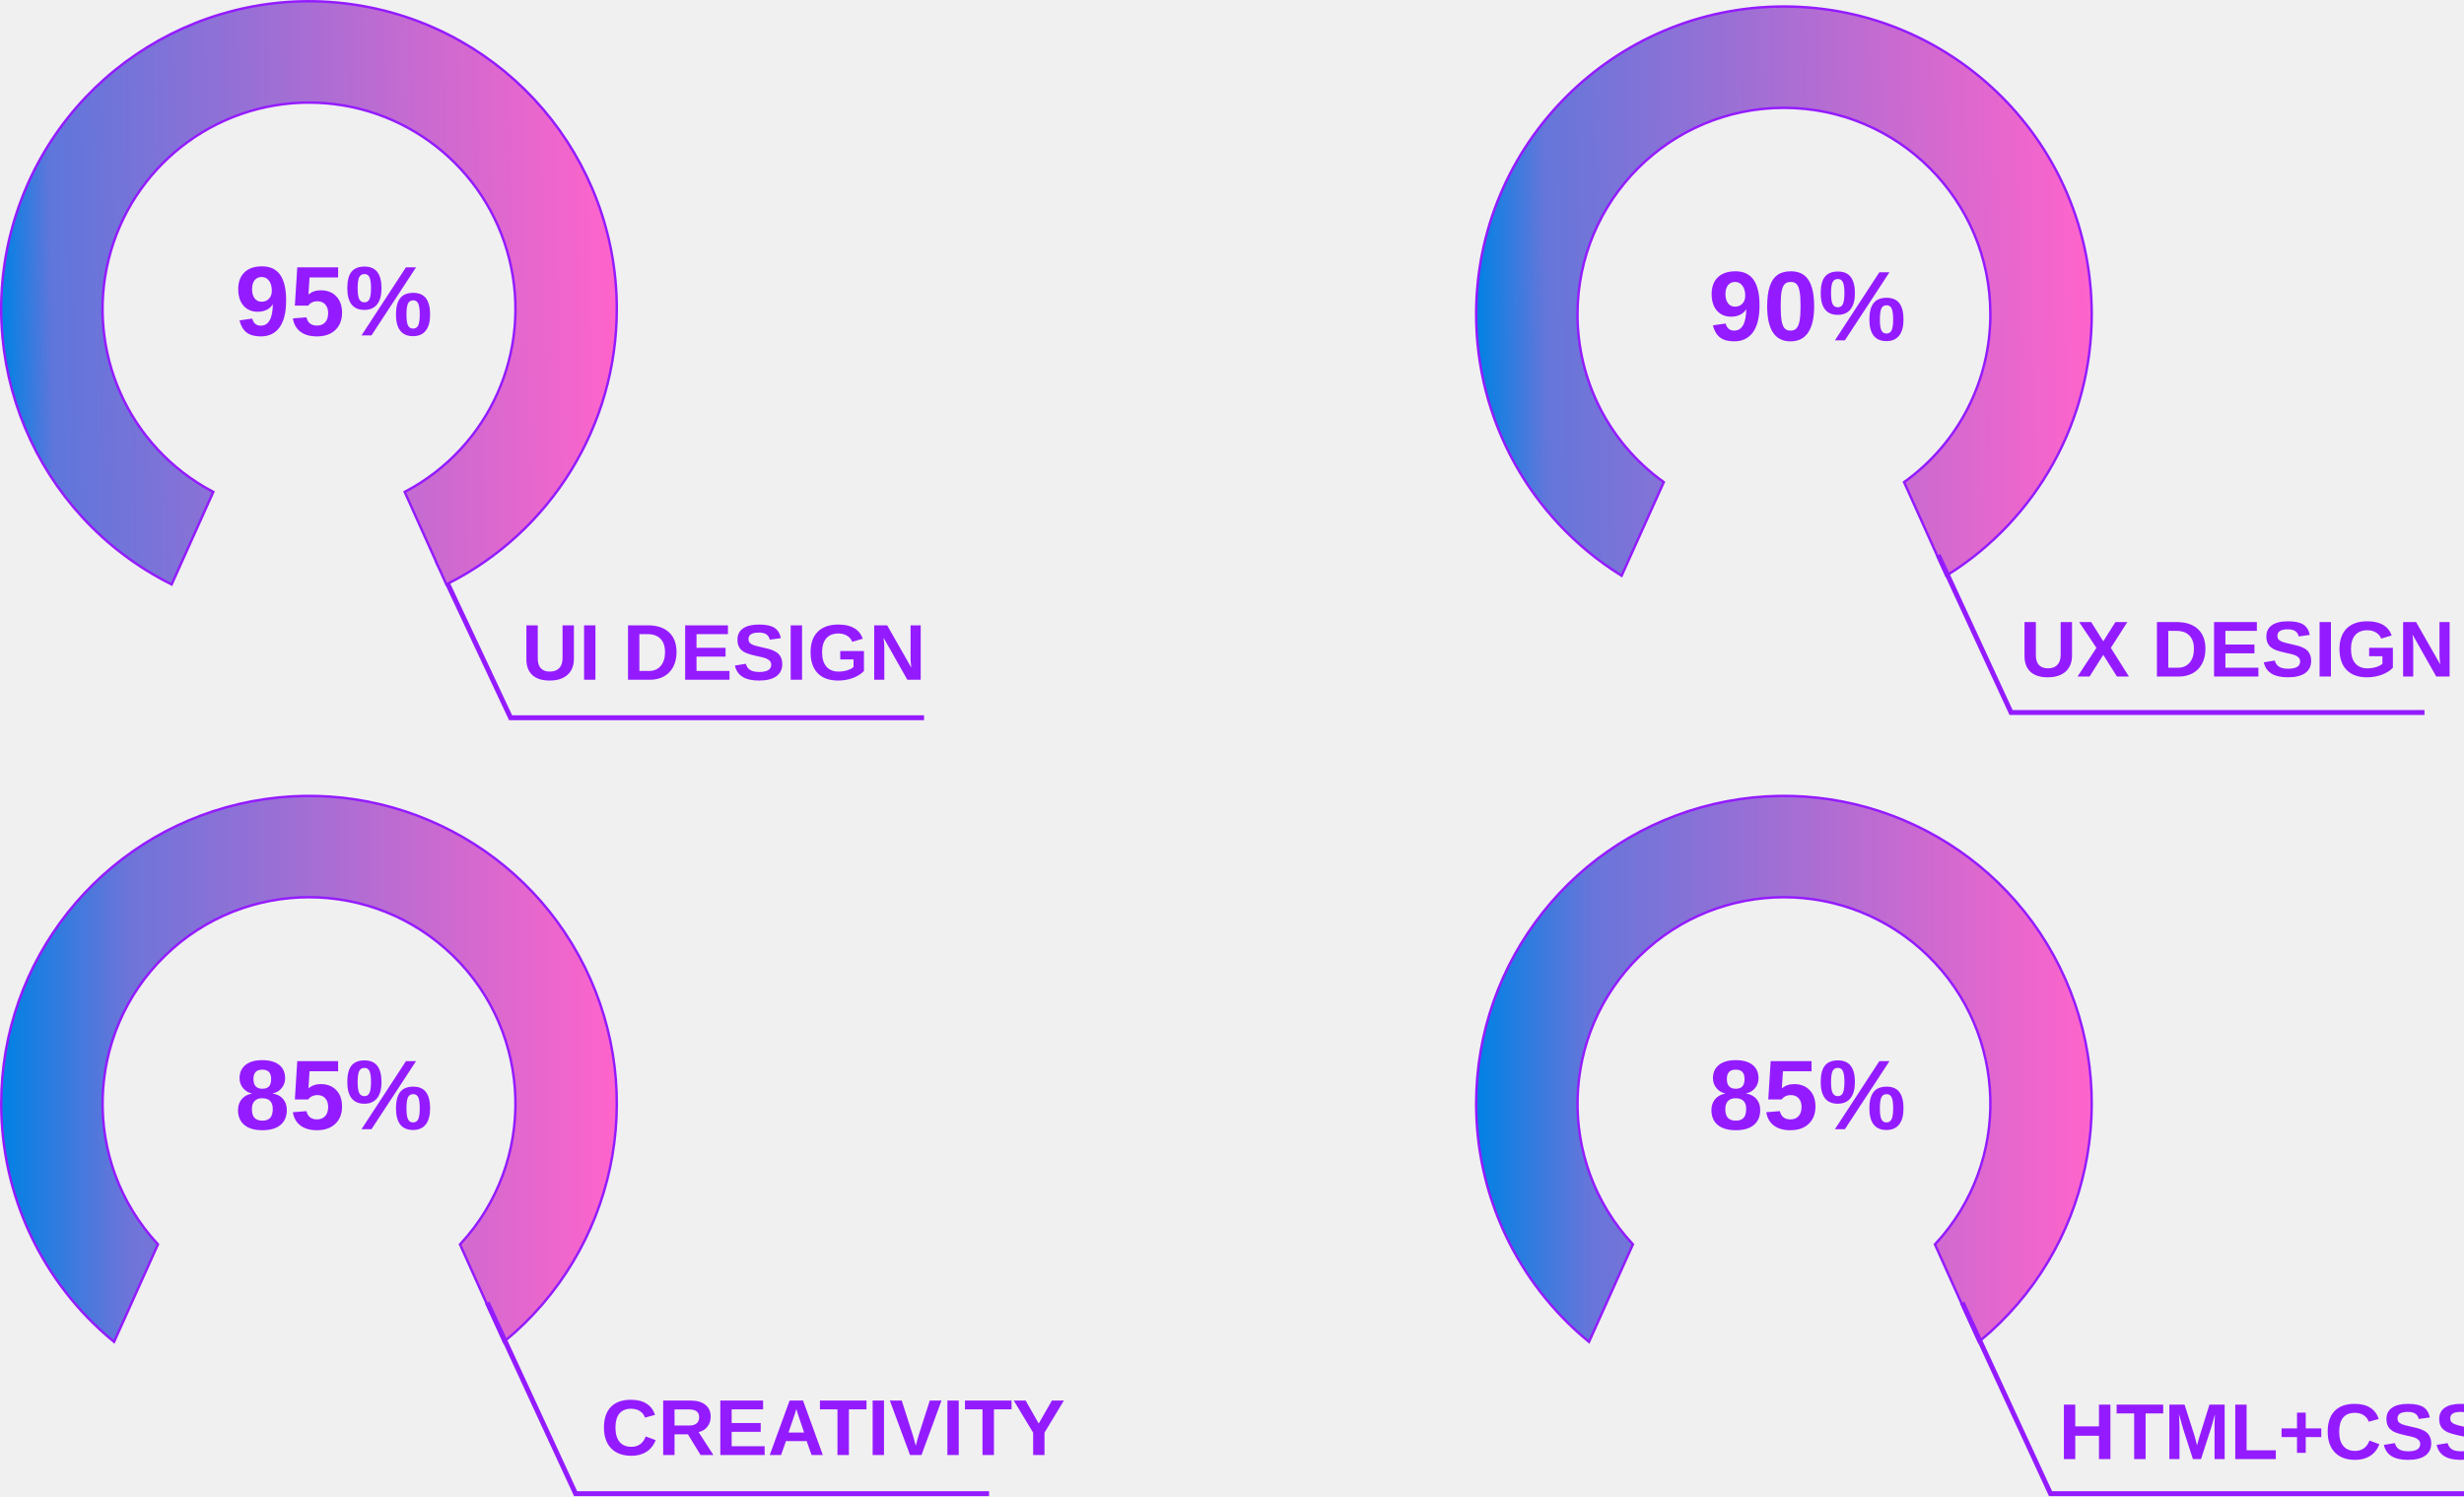
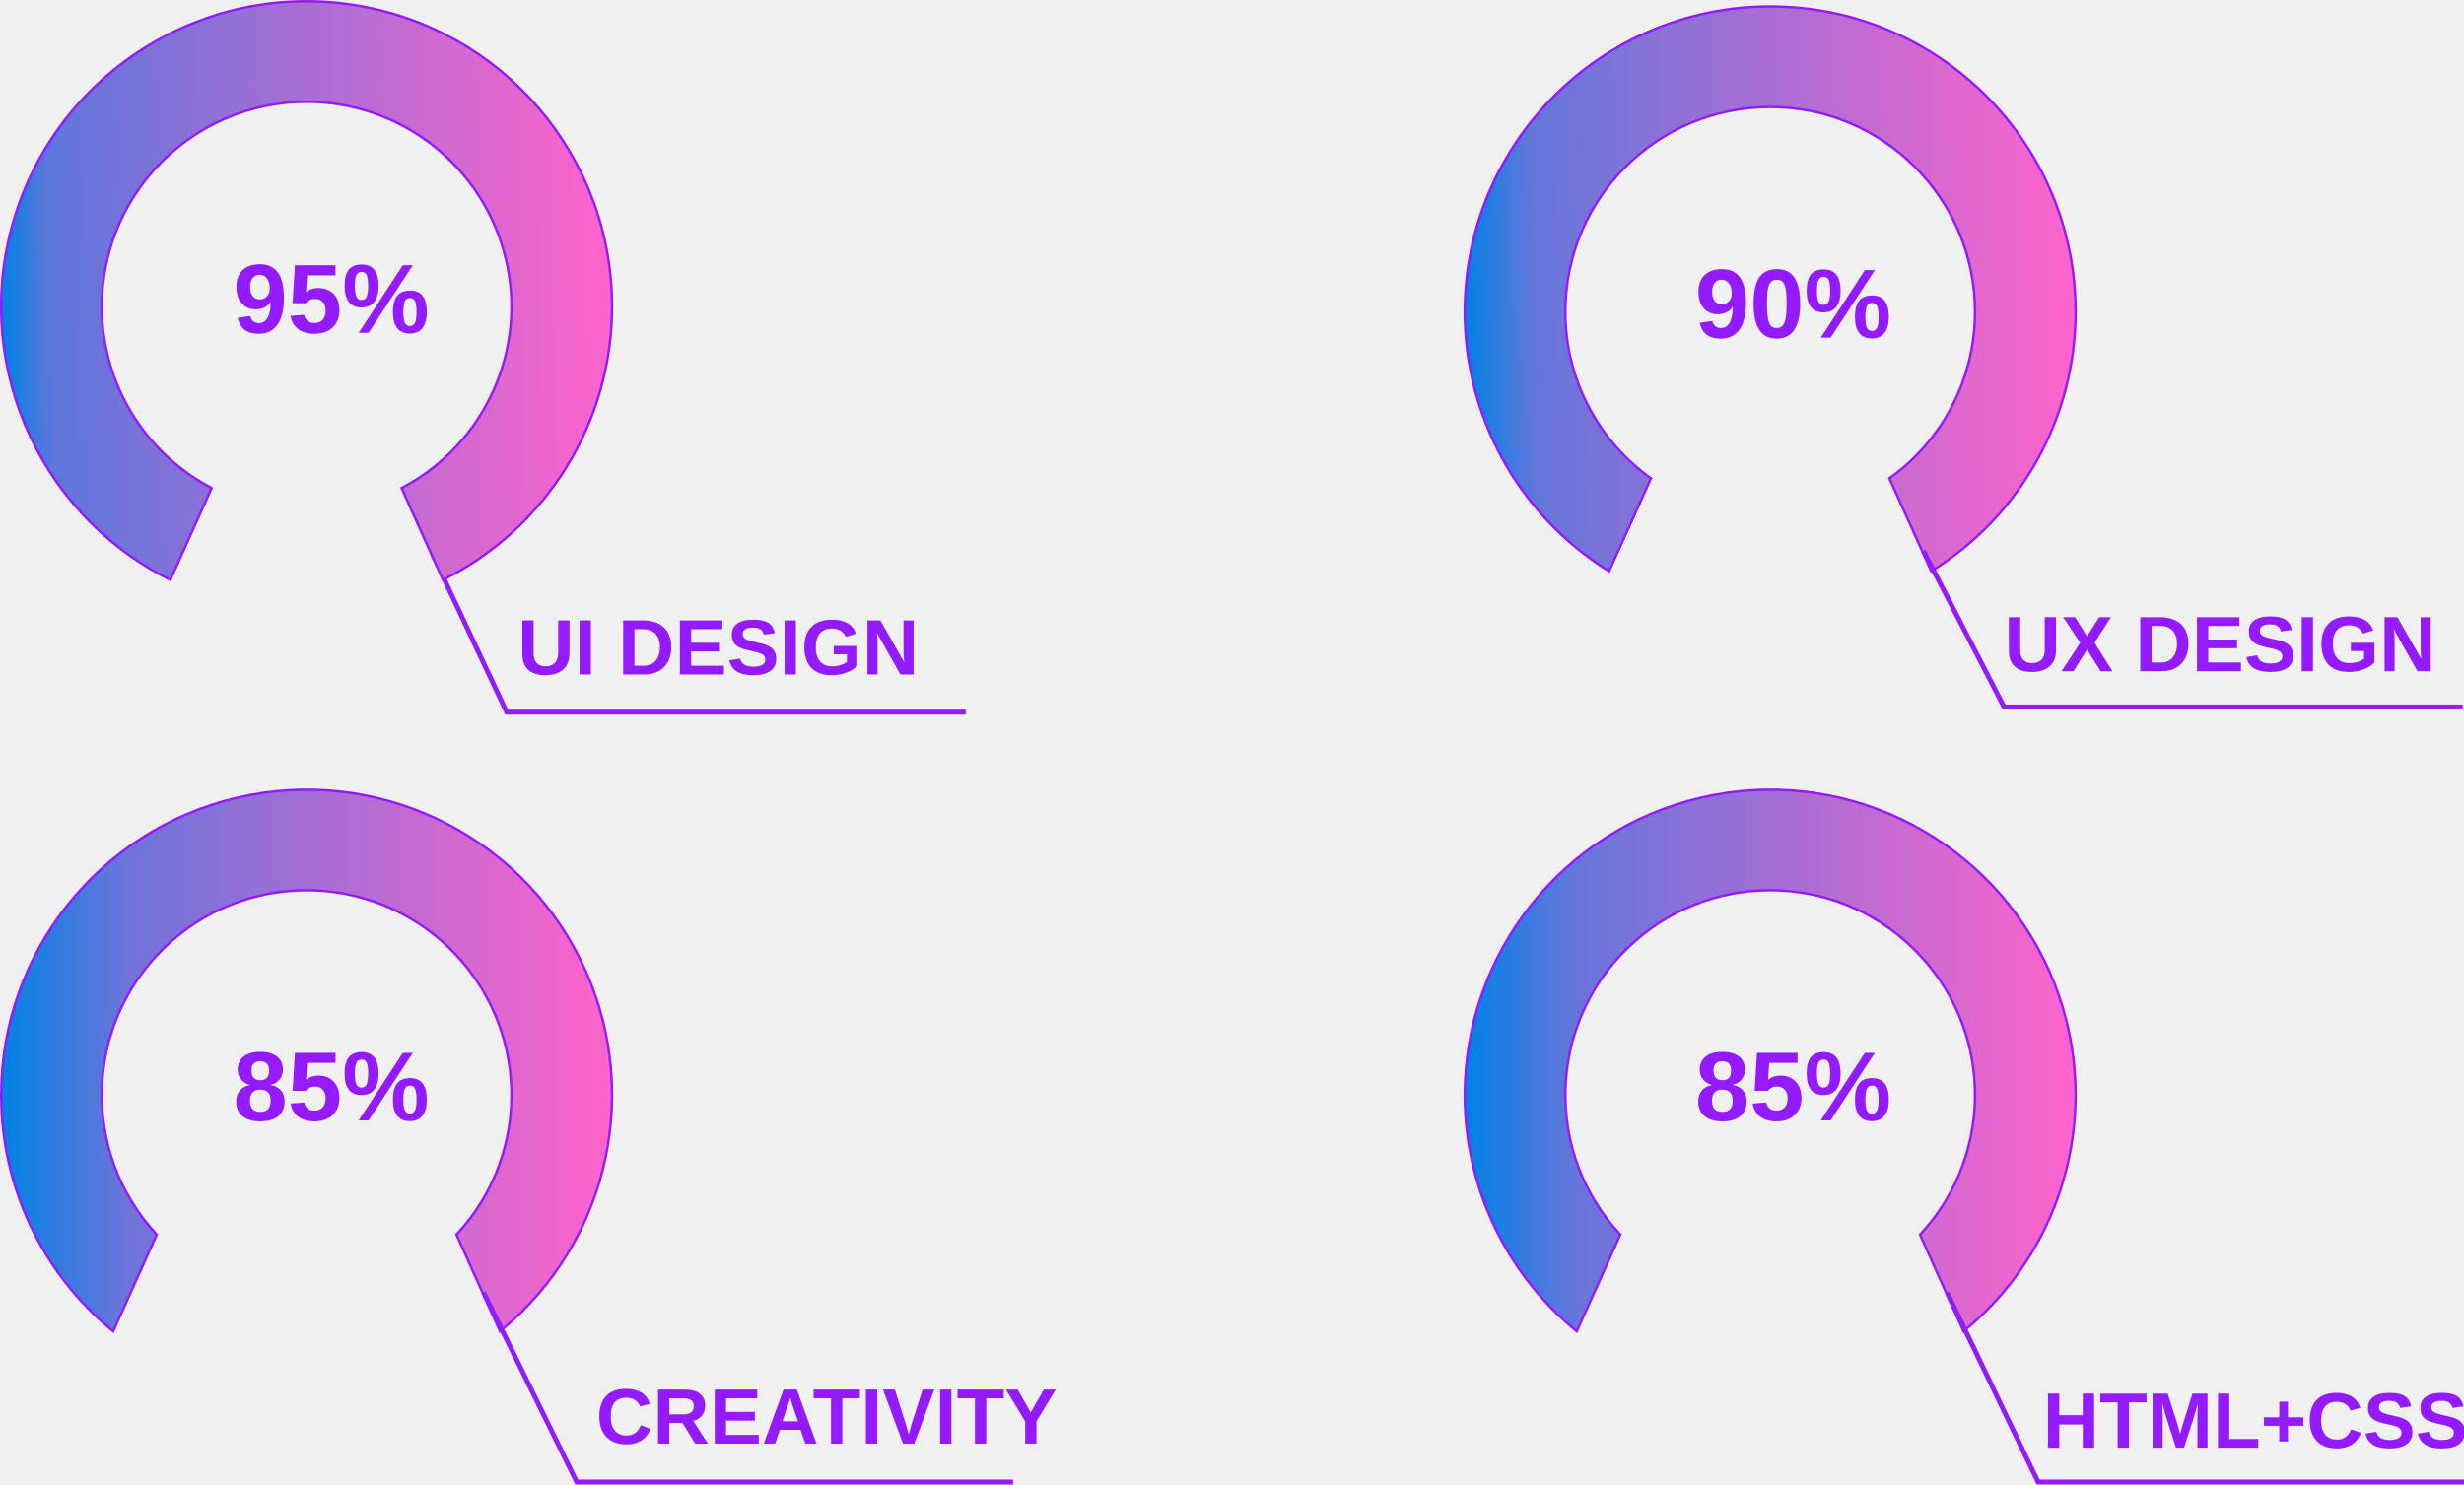
- <svg xmlns="http://www.w3.org/2000/svg" width="498.352" height="302.627" viewBox="0 0 498.352 302.627">
+ <svg xmlns="http://www.w3.org/2000/svg" width="502.226" height="302.627" viewBox="0 0 502.226 302.627">
  <defs>
    <linearGradient id="linear-gradient" x1="1" y1="0.5" x2="0" y2="0.516" gradientUnits="objectBoundingBox">
      <stop offset="0" stop-color="#ff64cb" />
      <stop offset="0.92" stop-color="#5e76db" />
      <stop offset="1" stop-color="#0081e4" />
    </linearGradient>
    <linearGradient id="linear-gradient-2" y1="0.5" x2="1" y2="0.5" gradientUnits="objectBoundingBox">
      <stop offset="0" stop-color="#0081e4" />
      <stop offset="0.208" stop-color="#6e74d9" />
      <stop offset="1" stop-color="#ff64cb" />
    </linearGradient>
    <linearGradient id="linear-gradient-3" y1="0.559" x2="1" y2="0.546" gradientUnits="objectBoundingBox">
      <stop offset="0" stop-color="#0081e4" />
      <stop offset="0.114" stop-color="#6576da" />
      <stop offset="1" stop-color="#ff64cb" />
    </linearGradient>
    <linearGradient id="linear-gradient-4" y1="0.5" x2="1" y2="0.5" gradientUnits="objectBoundingBox">
      <stop offset="0" stop-color="#0081e4" />
      <stop offset="0.187" stop-color="#6875da" />
      <stop offset="1" stop-color="#ff64cb" />
    </linearGradient>
  </defs>
  <g id="Skills" transform="translate(-223.869 -4918.752)">
    <g id="SkillsGroup1" transform="translate(14 52.311)">
-       <path id="Path_2424" data-name="Path 2424" d="M260.163,229.814a61.975,61.975,0,0,1-34.1,55.38l-8.22-18.27a42,42,0,1,0-39.36,0l-8.22,18.27a62,62,0,1,1,89.9-55.38Zm-36.187,50.84L238.938,312.5h83.621" transform="translate(74.203 4699.124)" fill="none" stroke="#941bff" stroke-miterlimit="10" stroke-width="0.993" />
+       <path id="Path_2424" data-name="Path 2424" d="M260.163,229.814a61.975,61.975,0,0,1-34.1,55.38l-8.22-18.27a42,42,0,1,0-39.36,0l-8.22,18.27a62,62,0,1,1,89.9-55.38Zm-36.187,50.84L238.938,312.5h93.569" transform="translate(74.203 4699.124)" fill="none" stroke="#941bff" stroke-miterlimit="10" stroke-width="0.993" />
      <path id="Path_2425" data-name="Path 2425" d="M524,229.814a61.975,61.975,0,0,1-34.1,55.38l-8.22-18.27a42,42,0,1,0-39.36,0l-8.22,18.27a62,62,0,1,1,89.9-55.38Z" transform="translate(-189.635 4699.124)" fill="url(#linear-gradient)" />
      <text id="_95_" data-name="95%" transform="translate(257.365 4934.282)" fill="#941bff" font-size="20" font-family="Poppins-Semibold, Segoe UI, Arial" font-weight="600">
        <tspan x="0" y="0">95%</tspan>
      </text>
      <text id="UI_DESIGN" data-name="UI DESIGN" transform="translate(315.365 5003.938)" fill="#941bff" font-size="16" font-family="Poppins-Semibold, Segoe UI, Arial" font-weight="600">
        <tspan x="0" y="0">UI DESIGN</tspan>
      </text>
    </g>
    <g id="SkillsGroup3" transform="translate(14 10.22)">
      <path id="Path_2432" data-name="Path 2432" d="M455.071,233.614a62,62,0,1,1,101.51,47.78l-8.67-19.27a42,42,0,1,0-61.68-.01l-8.68,19.28a61.907,61.907,0,0,1-22.48-47.78" transform="translate(-244.706 4898.16)" fill="#fff" stroke="#941bff" stroke-miterlimit="10" stroke-width="0.993" />
      <path id="Path_2433" data-name="Path 2433" d="M455.071,233.614a62,62,0,1,1,101.51,47.78l-8.67-19.27a42,42,0,1,0-61.68-.01l-8.68,19.28a61.907,61.907,0,0,1-22.48-47.78" transform="translate(-244.706 4898.16)" fill="url(#linear-gradient-2)" />
-       <path id="Path_2436" data-name="Path 2436" d="M553.127,273.847,570.995,312.5h83.621" transform="translate(-244.706 4898.16)" fill="none" stroke="#941bff" stroke-miterlimit="10" stroke-width="0.993" />
+       <path id="Path_2436" data-name="Path 2436" d="M553.127,273.847l19,38.656h88.94" transform="translate(-244.706 4898.16)" fill="none" stroke="#941bff" stroke-miterlimit="10" stroke-width="0.993" />
      <text id="_85_" data-name="85%" transform="translate(257.365 5136.938)" fill="#941bff" font-size="20" font-family="Poppins-Semibold, Segoe UI, Arial" font-weight="600">
        <tspan x="0" y="0">85%</tspan>
      </text>
      <text id="Creativity" transform="translate(331.365 5202.835)" fill="#941bff" font-size="16" font-family="Poppins-Semibold, Segoe UI, Arial" font-weight="600">
        <tspan x="0" y="0">CREATIVITY</tspan>
      </text>
    </g>
    <g id="SkillsGroup2" transform="translate(14 55.655)">
      <path id="Path_2429" data-name="Path 2429" d="M969.381-397.222a61.927,61.927,0,0,1-29.06,52.53l-8.33-18.49a41.927,41.927,0,0,0,17.39-34.04,42,42,0,0,0-42-42,42,42,0,0,0-42,42,41.927,41.927,0,0,0,17.39,34.04l-8.33,18.49a61.927,61.927,0,0,1-29.06-52.53,62,62,0,0,1,62-62A62,62,0,0,1,969.381-397.222Z" transform="translate(-336.706 5323.881)" fill="#fff" stroke="#941bff" stroke-miterlimit="10" stroke-width="0.993" />
      <path id="Path_2430" data-name="Path 2430" d="M969.381-397.222a61.927,61.927,0,0,1-29.06,52.53l-8.33-18.49a41.927,41.927,0,0,0,17.39-34.04,42,42,0,0,0-42-42,42,42,0,0,0-42,42,41.927,41.927,0,0,0,17.39,34.04l-8.33,18.49a61.927,61.927,0,0,1-29.06-52.53,62,62,0,0,1,62-62A62,62,0,0,1,969.381-397.222Z" transform="translate(-336.705 5323.881)" fill="url(#linear-gradient-3)" />
-       <path id="Path_2434" data-name="Path 2434" d="M938.6-348.513l14.722,31.85h83.621" transform="translate(-336.706 5323.881)" fill="none" stroke="#941bff" stroke-miterlimit="10" stroke-width="0.993" />
+       <path id="Path_2434" data-name="Path 2434" d="M938.6-348.513l16.455,31.85h93.466" transform="translate(-336.706 5323.881)" fill="none" stroke="#941bff" stroke-miterlimit="10" stroke-width="0.993" />
      <text id="_90_" data-name="90%" transform="translate(555.365 4931.938)" fill="#941bff" font-size="20" font-family="Poppins-Semibold, Segoe UI, Arial" font-weight="600">
        <tspan x="0" y="0">90%</tspan>
      </text>
      <text id="UX_DESIGN" data-name="UX DESIGN" transform="translate(618.365 4999.938)" fill="#941bff" font-size="16" font-family="Poppins-Semibold, Segoe UI, Arial" font-weight="600">
        <tspan x="0" y="0">UX DESIGN</tspan>
      </text>
    </g>
    <g id="SkillsGroup4" transform="translate(14 10.22)">
      <path id="Path_2437" data-name="Path 2437" d="M455.071,233.614a62,62,0,1,1,101.51,47.78l-8.67-19.27a42,42,0,1,0-61.68-.01l-8.68,19.28a61.907,61.907,0,0,1-22.48-47.78" transform="translate(53.604 4898.16)" fill="#fff" stroke="#941bff" stroke-miterlimit="10" stroke-width="0.993" />
      <path id="Path_2438" data-name="Path 2438" d="M455.071,233.614a62,62,0,1,1,101.51,47.78l-8.67-19.27a42,42,0,1,0-61.68-.01l-8.68,19.28a61.907,61.907,0,0,1-22.48-47.78" transform="translate(53.604 4898.16)" fill="url(#linear-gradient-4)" />
-       <path id="Path_2439" data-name="Path 2439" d="M553.127,273.847,570.995,312.5h83.621" transform="translate(53.604 4898.16)" fill="none" stroke="#941bff" stroke-miterlimit="10" stroke-width="0.993" />
+       <path id="Path_2439" data-name="Path 2439" d="M553.127,273.847l18.55,38.656H658.49" transform="translate(53.604 4898.16)" fill="none" stroke="#941bff" stroke-miterlimit="10" stroke-width="0.993" />
      <text id="_85_2" data-name="85%" transform="translate(555.365 5136.938)" fill="#941bff" font-size="20" font-family="Poppins-Semibold, Segoe UI, Arial" font-weight="600">
        <tspan x="0" y="0">85%</tspan>
      </text>
      <text id="HTML_CSS" data-name="HTML+CSS" transform="translate(626.221 5203.663)" fill="#941bff" font-size="16" font-family="Poppins-Semibold, Segoe UI, Arial" font-weight="600">
        <tspan x="0" y="0">HTML+CSS</tspan>
      </text>
    </g>
  </g>
</svg>
